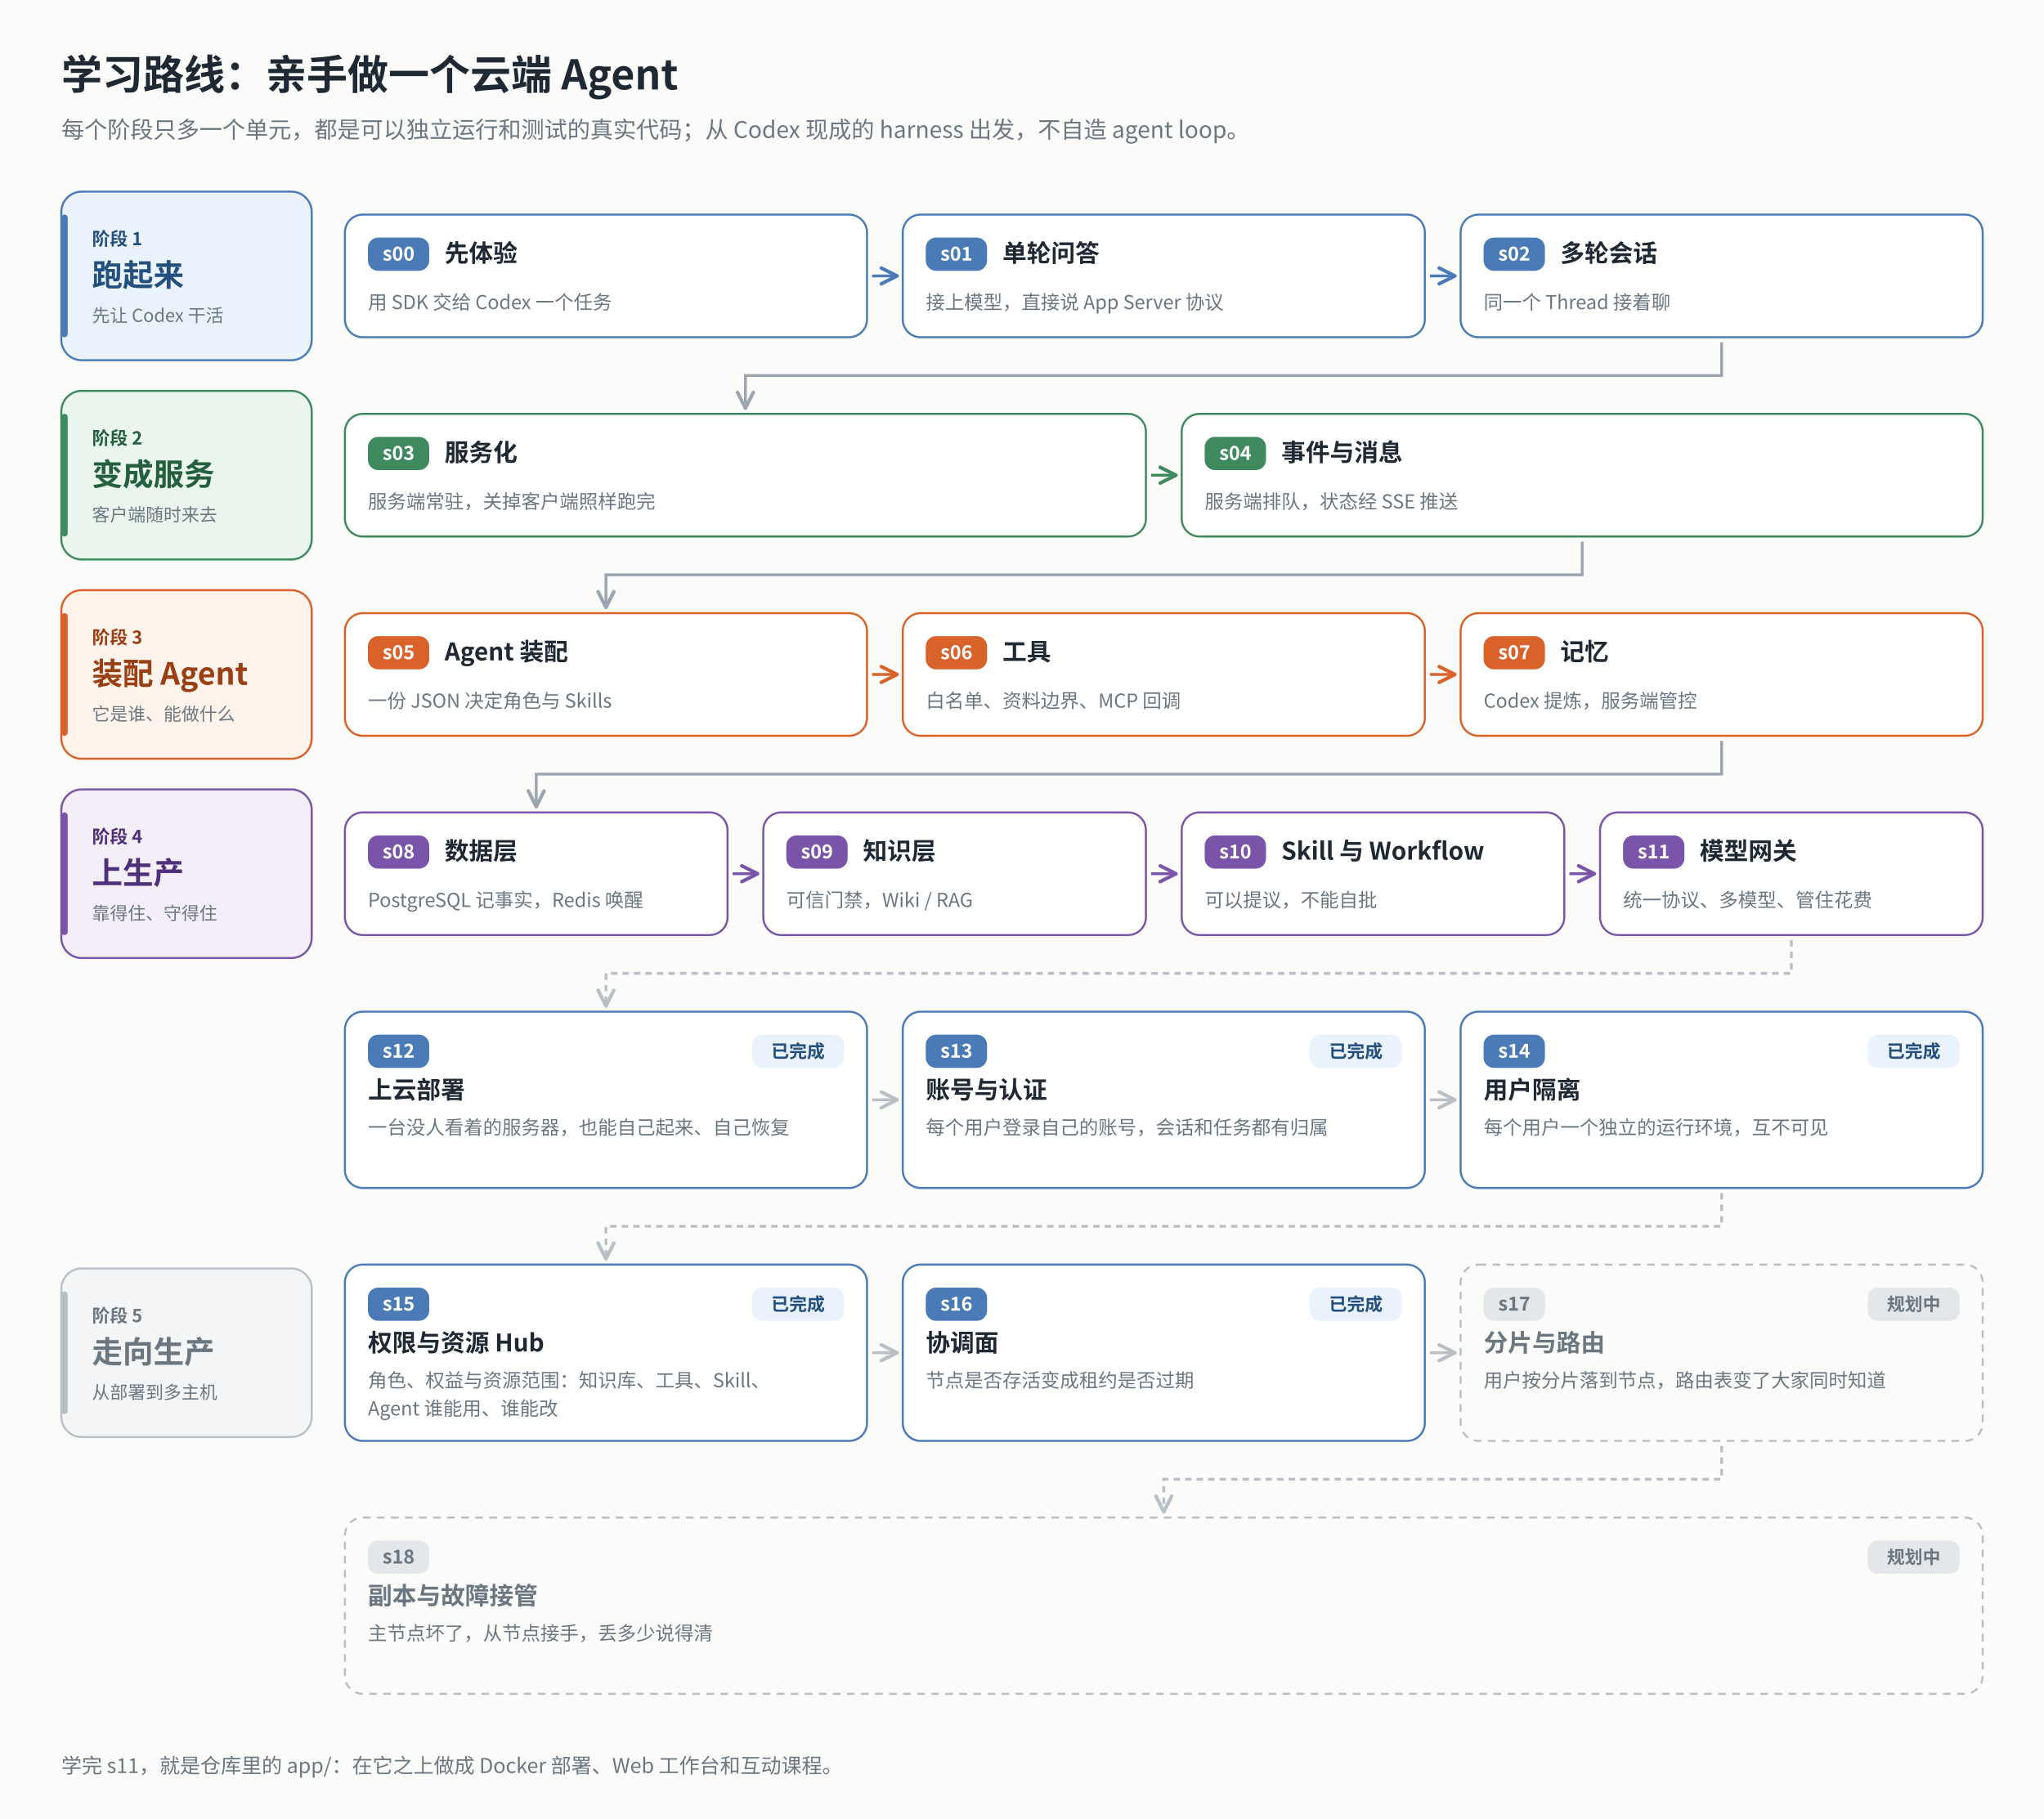
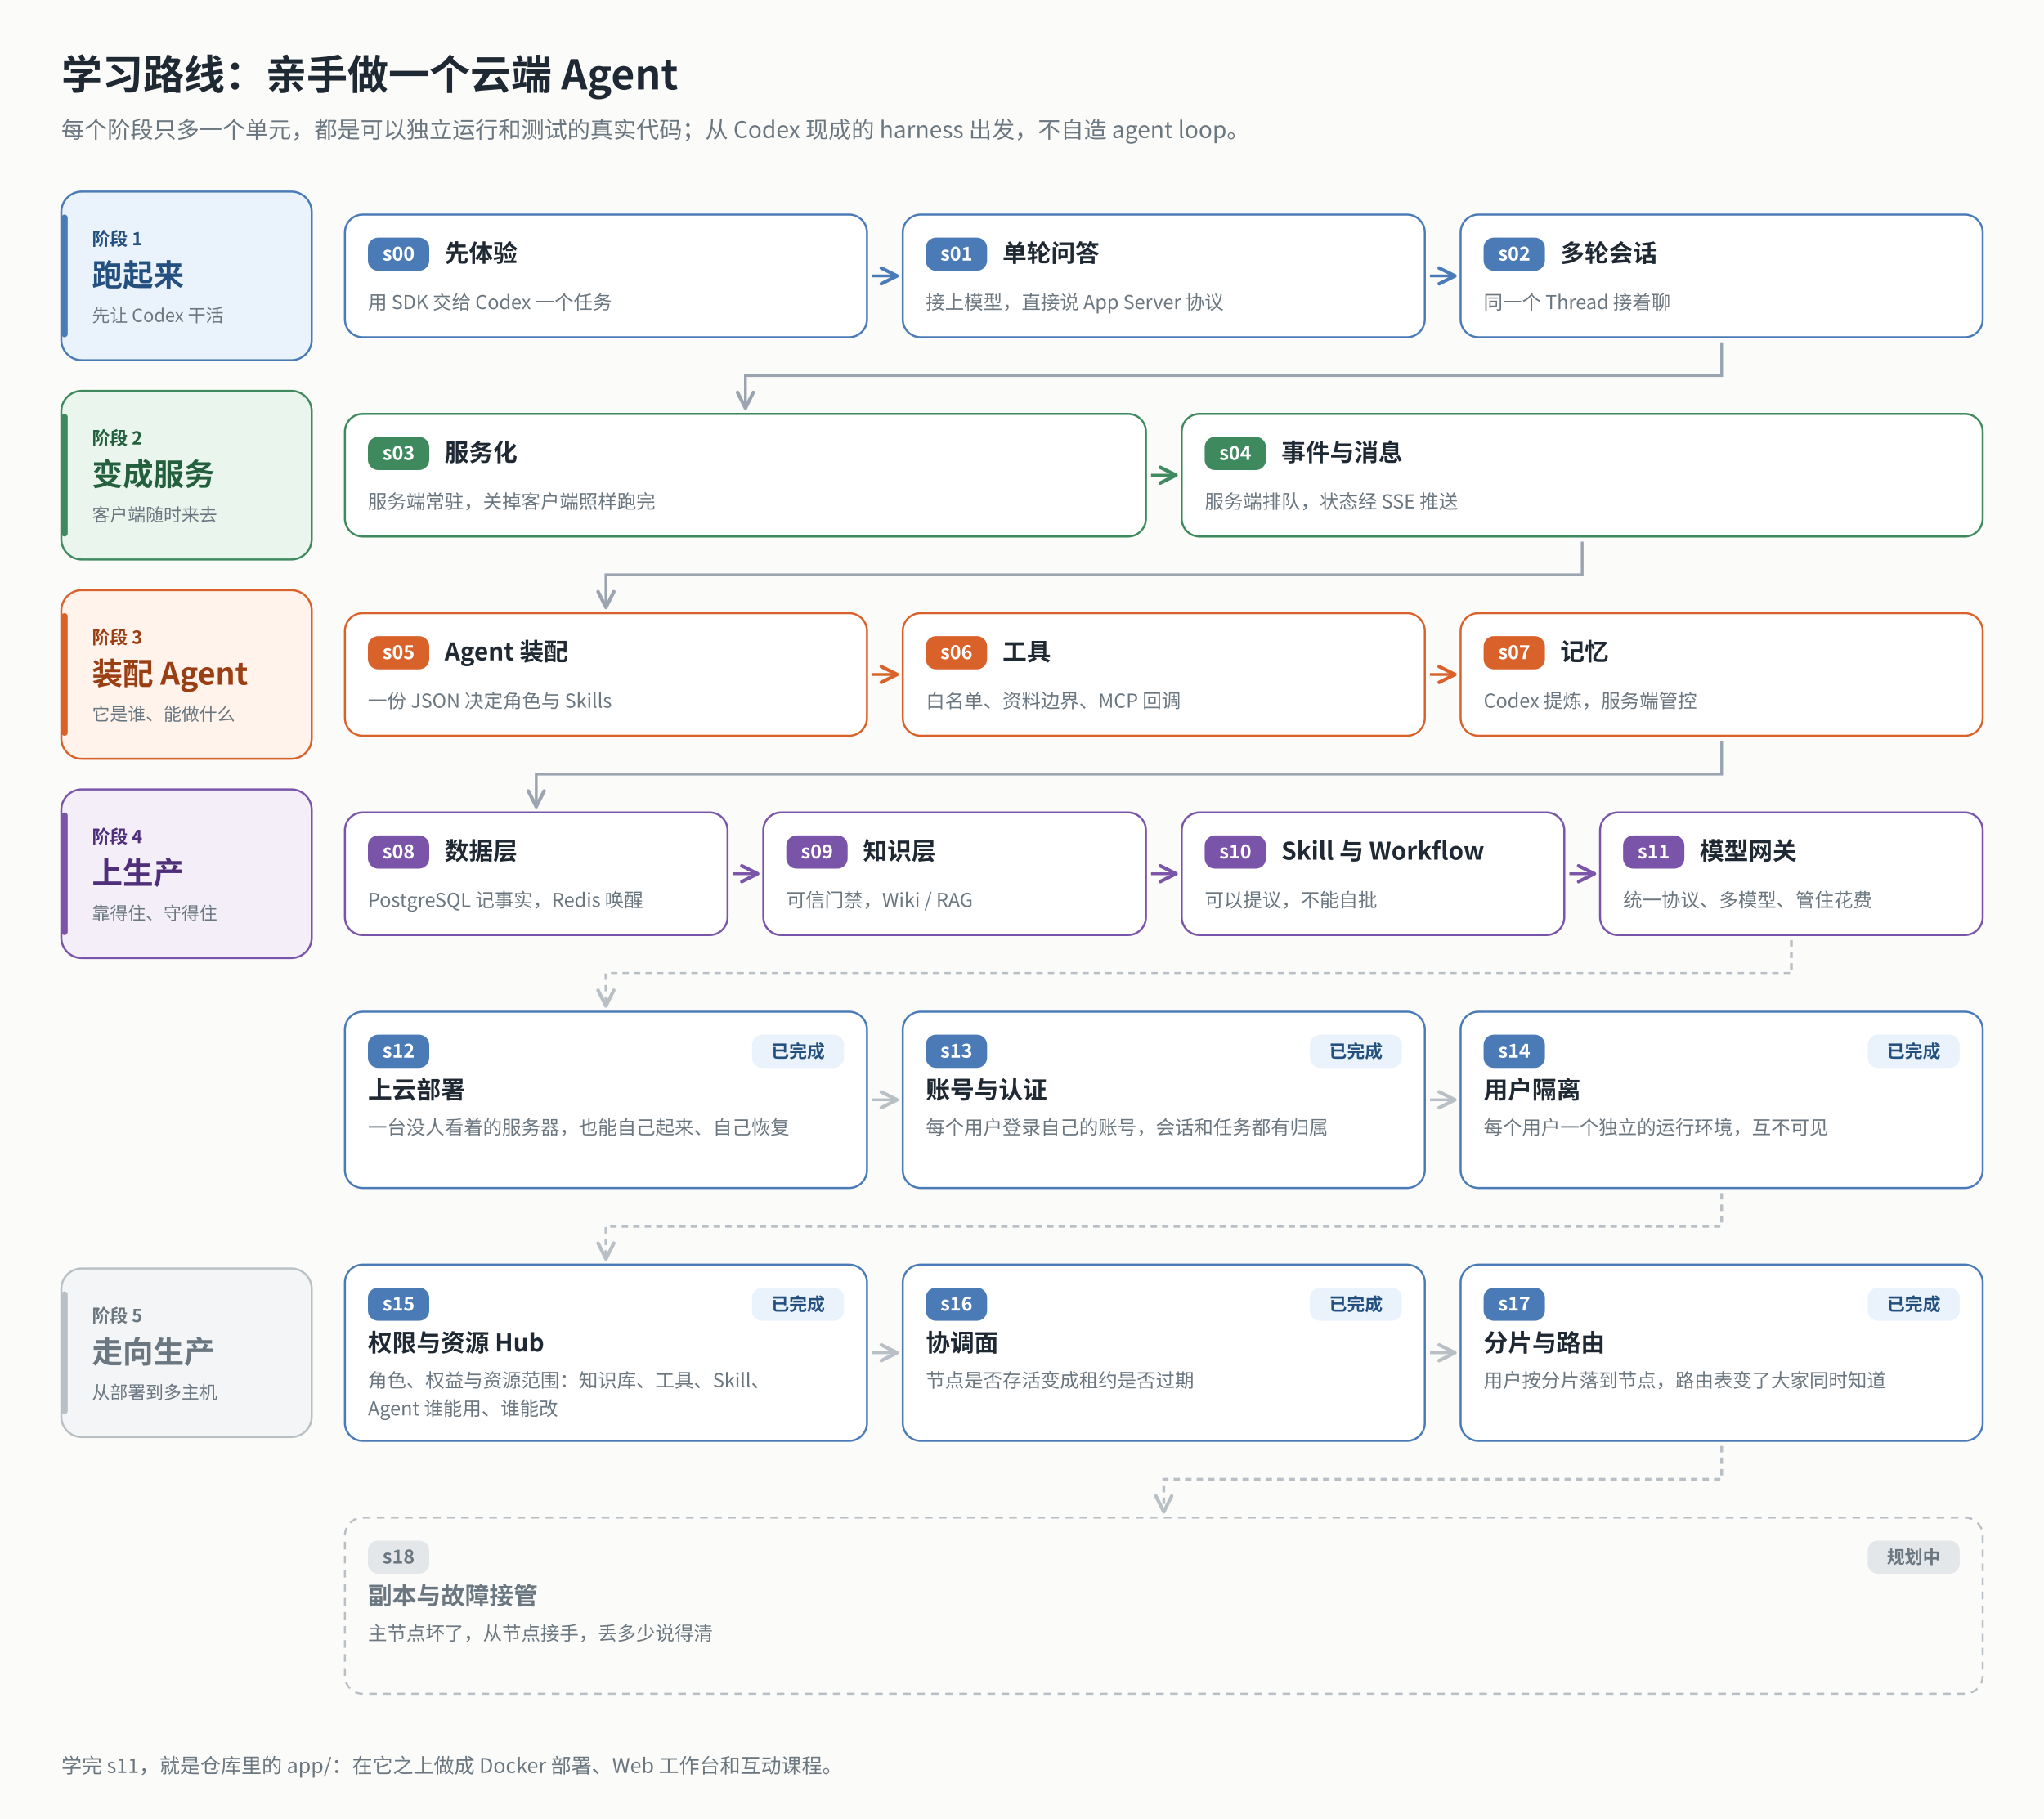
<svg xmlns="http://www.w3.org/2000/svg" width="1600" height="1424" viewBox="0 0 1600 1424" role="img" aria-labelledby="title desc">
  <defs>
    <marker id="arrow-4A7BB7" viewBox="0 0 10 10" refX="8" refY="5" markerWidth="7" markerHeight="7" orient="auto-start-reverse">
      <path d="M1 1 L9 5 L1 9" fill="none" stroke="#4A7BB7" stroke-width="1.8" stroke-linecap="round" stroke-linejoin="round" />
    </marker>
    <marker id="arrow-3E8A5E" viewBox="0 0 10 10" refX="8" refY="5" markerWidth="7" markerHeight="7" orient="auto-start-reverse">
      <path d="M1 1 L9 5 L1 9" fill="none" stroke="#3E8A5E" stroke-width="1.8" stroke-linecap="round" stroke-linejoin="round" />
    </marker>
    <marker id="arrow-D9622B" viewBox="0 0 10 10" refX="8" refY="5" markerWidth="7" markerHeight="7" orient="auto-start-reverse">
      <path d="M1 1 L9 5 L1 9" fill="none" stroke="#D9622B" stroke-width="1.8" stroke-linecap="round" stroke-linejoin="round" />
    </marker>
    <marker id="arrow-7A54A8" viewBox="0 0 10 10" refX="8" refY="5" markerWidth="7" markerHeight="7" orient="auto-start-reverse">
      <path d="M1 1 L9 5 L1 9" fill="none" stroke="#7A54A8" stroke-width="1.8" stroke-linecap="round" stroke-linejoin="round" />
    </marker>
    <marker id="arrow-B8C0C6" viewBox="0 0 10 10" refX="8" refY="5" markerWidth="7" markerHeight="7" orient="auto-start-reverse">
      <path d="M1 1 L9 5 L1 9" fill="none" stroke="#B8C0C6" stroke-width="1.8" stroke-linecap="round" stroke-linejoin="round" />
    </marker>
    <marker id="arrow-9AA5B1" viewBox="0 0 10 10" refX="8" refY="5" markerWidth="7" markerHeight="7" orient="auto-start-reverse">
      <path d="M1 1 L9 5 L1 9" fill="none" stroke="#9AA5B1" stroke-width="1.8" stroke-linecap="round" stroke-linejoin="round" />
    </marker>
  </defs>
  <g font-family="PingFang SC, Microsoft YaHei, Noto Sans CJK SC, sans-serif">
    <rect width="1600" height="1424" fill="#FBFBF9" />
    <text x="48" y="70" font-size="32" fill="#1F2933" font-weight="700" text-anchor="start">学习路线：亲手做一个云端 Agent</text>
    <text x="48" y="108" font-size="18" fill="#6B7780" font-weight="400" text-anchor="start">每个阶段只多一个单元，都是可以独立运行和测试的真实代码；从 Codex 现成的 harness 出发，不自造 agent loop。</text>
    <rect x="48" y="150" width="196" height="132" rx="16" fill="#EAF2FB" stroke="#4A7BB7" stroke-width="1.6" />
    <rect x="48" y="168" width="5" height="96" rx="2.5" fill="#4A7BB7" />
    <text x="72" y="192" font-size="14" fill="#24507F" font-weight="600" text-anchor="start">阶段 1</text>
    <text x="72" y="224" font-size="24" fill="#24507F" font-weight="700" text-anchor="start">跑起来</text>
    <text x="72" y="252" font-size="14" fill="#6B7780" font-weight="400" text-anchor="start">先让 Codex 干活</text>
-     <rect x="270" y="168" width="408.667" height="96" rx="14" fill="#FFFFFF" stroke="#4A7BB7" stroke-width="1.6" />
-     <rect x="288" y="186" width="48" height="26" rx="8" fill="#4A7BB7" stroke="none" stroke-width="1.6" />
-     <text x="312" y="204" font-size="15" fill="#FFFFFF" font-weight="700" text-anchor="middle">s00</text>
-     <text x="348" y="205" font-size="19" fill="#1F2933" font-weight="700" text-anchor="start">先体验</text>
-     <text x="288" y="242" font-size="15" fill="#6B7780" font-weight="400" text-anchor="start">用 SDK 交给 Codex 一个任务</text>
+     <a href="https://github.com/pengcong2020520/learn-codex-harness/blob/main/stages/s00-sdk-quickstart/README.md" target="_blank" rel="noopener noreferrer">
+       <rect x="270" y="168" width="408.667" height="96" rx="14" fill="#FFFFFF" stroke="#4A7BB7" stroke-width="1.6" />
+       <rect x="288" y="186" width="48" height="26" rx="8" fill="#4A7BB7" stroke="none" stroke-width="1.6" />
+       <text x="312" y="204" font-size="15" fill="#FFFFFF" font-weight="700" text-anchor="middle">s00</text>
+       <text x="348" y="205" font-size="19" fill="#1F2933" font-weight="700" text-anchor="start">先体验</text>
+       <text x="288" y="242" font-size="15" fill="#6B7780" font-weight="400" text-anchor="start">用 SDK 交给 Codex 一个任务</text>
+     </a>
    <path d="M682.667,216 L700.667,216" fill="none" stroke="#4A7BB7" stroke-width="2.2" marker-end="url(#arrow-4A7BB7)" />
-     <rect x="706.667" y="168" width="408.667" height="96" rx="14" fill="#FFFFFF" stroke="#4A7BB7" stroke-width="1.6" />
-     <rect x="724.667" y="186" width="48" height="26" rx="8" fill="#4A7BB7" stroke="none" stroke-width="1.6" />
-     <text x="748.667" y="204" font-size="15" fill="#FFFFFF" font-weight="700" text-anchor="middle">s01</text>
-     <text x="784.667" y="205" font-size="19" fill="#1F2933" font-weight="700" text-anchor="start">单轮问答</text>
-     <text x="724.667" y="242" font-size="15" fill="#6B7780" font-weight="400" text-anchor="start">接上模型，直接说 App Server 协议</text>
+     <a href="https://github.com/pengcong2020520/learn-codex-harness/blob/main/stages/s01-single-turn/README.md" target="_blank" rel="noopener noreferrer">
+       <rect x="706.667" y="168" width="408.667" height="96" rx="14" fill="#FFFFFF" stroke="#4A7BB7" stroke-width="1.6" />
+       <rect x="724.667" y="186" width="48" height="26" rx="8" fill="#4A7BB7" stroke="none" stroke-width="1.6" />
+       <text x="748.667" y="204" font-size="15" fill="#FFFFFF" font-weight="700" text-anchor="middle">s01</text>
+       <text x="784.667" y="205" font-size="19" fill="#1F2933" font-weight="700" text-anchor="start">单轮问答</text>
+       <text x="724.667" y="242" font-size="15" fill="#6B7780" font-weight="400" text-anchor="start">接上模型，直接说 App Server 协议</text>
+     </a>
    <path d="M1119.333,216 L1137.333,216" fill="none" stroke="#4A7BB7" stroke-width="2.2" marker-end="url(#arrow-4A7BB7)" />
-     <rect x="1143.333" y="168" width="408.667" height="96" rx="14" fill="#FFFFFF" stroke="#4A7BB7" stroke-width="1.6" />
-     <rect x="1161.333" y="186" width="48" height="26" rx="8" fill="#4A7BB7" stroke="none" stroke-width="1.6" />
-     <text x="1185.333" y="204" font-size="15" fill="#FFFFFF" font-weight="700" text-anchor="middle">s02</text>
-     <text x="1221.333" y="205" font-size="19" fill="#1F2933" font-weight="700" text-anchor="start">多轮会话</text>
-     <text x="1161.333" y="242" font-size="15" fill="#6B7780" font-weight="400" text-anchor="start">同一个 Thread 接着聊</text>
+     <a href="https://github.com/pengcong2020520/learn-codex-harness/blob/main/stages/s02-multi-turn/README.md" target="_blank" rel="noopener noreferrer">
+       <rect x="1143.333" y="168" width="408.667" height="96" rx="14" fill="#FFFFFF" stroke="#4A7BB7" stroke-width="1.6" />
+       <rect x="1161.333" y="186" width="48" height="26" rx="8" fill="#4A7BB7" stroke="none" stroke-width="1.6" />
+       <text x="1185.333" y="204" font-size="15" fill="#FFFFFF" font-weight="700" text-anchor="middle">s02</text>
+       <text x="1221.333" y="205" font-size="19" fill="#1F2933" font-weight="700" text-anchor="start">多轮会话</text>
+       <text x="1161.333" y="242" font-size="15" fill="#6B7780" font-weight="400" text-anchor="start">同一个 Thread 接着聊</text>
+     </a>
    <path d="M1347.667,268 L1347.667,294 L583.5,294 L583.5,318" fill="none" stroke="#9AA5B1" stroke-width="2.2" marker-end="url(#arrow-9AA5B1)" />
    <rect x="48" y="306" width="196" height="132" rx="16" fill="#EAF5EE" stroke="#3E8A5E" stroke-width="1.6" />
    <rect x="48" y="324" width="5" height="96" rx="2.5" fill="#3E8A5E" />
    <text x="72" y="348" font-size="14" fill="#24603D" font-weight="600" text-anchor="start">阶段 2</text>
    <text x="72" y="380" font-size="24" fill="#24603D" font-weight="700" text-anchor="start">变成服务</text>
    <text x="72" y="408" font-size="14" fill="#6B7780" font-weight="400" text-anchor="start">客户端随时来去</text>
-     <rect x="270" y="324" width="627" height="96" rx="14" fill="#FFFFFF" stroke="#3E8A5E" stroke-width="1.6" />
-     <rect x="288" y="342" width="48" height="26" rx="8" fill="#3E8A5E" stroke="none" stroke-width="1.6" />
-     <text x="312" y="360" font-size="15" fill="#FFFFFF" font-weight="700" text-anchor="middle">s03</text>
-     <text x="348" y="361" font-size="19" fill="#1F2933" font-weight="700" text-anchor="start">服务化</text>
-     <text x="288" y="398" font-size="15" fill="#6B7780" font-weight="400" text-anchor="start">服务端常驻，关掉客户端照样跑完</text>
+     <a href="https://github.com/pengcong2020520/learn-codex-harness/blob/main/stages/s03-service/README.md" target="_blank" rel="noopener noreferrer">
+       <rect x="270" y="324" width="627" height="96" rx="14" fill="#FFFFFF" stroke="#3E8A5E" stroke-width="1.6" />
+       <rect x="288" y="342" width="48" height="26" rx="8" fill="#3E8A5E" stroke="none" stroke-width="1.6" />
+       <text x="312" y="360" font-size="15" fill="#FFFFFF" font-weight="700" text-anchor="middle">s03</text>
+       <text x="348" y="361" font-size="19" fill="#1F2933" font-weight="700" text-anchor="start">服务化</text>
+       <text x="288" y="398" font-size="15" fill="#6B7780" font-weight="400" text-anchor="start">服务端常驻，关掉客户端照样跑完</text>
+     </a>
    <path d="M901,372 L919,372" fill="none" stroke="#3E8A5E" stroke-width="2.2" marker-end="url(#arrow-3E8A5E)" />
-     <rect x="925" y="324" width="627" height="96" rx="14" fill="#FFFFFF" stroke="#3E8A5E" stroke-width="1.6" />
-     <rect x="943" y="342" width="48" height="26" rx="8" fill="#3E8A5E" stroke="none" stroke-width="1.6" />
-     <text x="967" y="360" font-size="15" fill="#FFFFFF" font-weight="700" text-anchor="middle">s04</text>
-     <text x="1003" y="361" font-size="19" fill="#1F2933" font-weight="700" text-anchor="start">事件与消息</text>
-     <text x="943" y="398" font-size="15" fill="#6B7780" font-weight="400" text-anchor="start">服务端排队，状态经 SSE 推送</text>
+     <a href="https://github.com/pengcong2020520/learn-codex-harness/blob/main/stages/s04-events-messages/README.md" target="_blank" rel="noopener noreferrer">
+       <rect x="925" y="324" width="627" height="96" rx="14" fill="#FFFFFF" stroke="#3E8A5E" stroke-width="1.6" />
+       <rect x="943" y="342" width="48" height="26" rx="8" fill="#3E8A5E" stroke="none" stroke-width="1.6" />
+       <text x="967" y="360" font-size="15" fill="#FFFFFF" font-weight="700" text-anchor="middle">s04</text>
+       <text x="1003" y="361" font-size="19" fill="#1F2933" font-weight="700" text-anchor="start">事件与消息</text>
+       <text x="943" y="398" font-size="15" fill="#6B7780" font-weight="400" text-anchor="start">服务端排队，状态经 SSE 推送</text>
+     </a>
    <path d="M1238.5,424 L1238.5,450 L474.333,450 L474.333,474" fill="none" stroke="#9AA5B1" stroke-width="2.2" marker-end="url(#arrow-9AA5B1)" />
    <rect x="48" y="462" width="196" height="132" rx="16" fill="#FFF3EC" stroke="#D9622B" stroke-width="1.6" />
    <rect x="48" y="480" width="5" height="96" rx="2.5" fill="#D9622B" />
    <text x="72" y="504" font-size="14" fill="#9A3F14" font-weight="600" text-anchor="start">阶段 3</text>
    <text x="72" y="536" font-size="24" fill="#9A3F14" font-weight="700" text-anchor="start">装配 Agent</text>
    <text x="72" y="564" font-size="14" fill="#6B7780" font-weight="400" text-anchor="start">它是谁、能做什么</text>
-     <rect x="270" y="480" width="408.667" height="96" rx="14" fill="#FFFFFF" stroke="#D9622B" stroke-width="1.6" />
-     <rect x="288" y="498" width="48" height="26" rx="8" fill="#D9622B" stroke="none" stroke-width="1.6" />
-     <text x="312" y="516" font-size="15" fill="#FFFFFF" font-weight="700" text-anchor="middle">s05</text>
-     <text x="348" y="517" font-size="19" fill="#1F2933" font-weight="700" text-anchor="start">Agent 装配</text>
-     <text x="288" y="554" font-size="15" fill="#6B7780" font-weight="400" text-anchor="start">一份 JSON 决定角色与 Skills</text>
+     <a href="https://github.com/pengcong2020520/learn-codex-harness/blob/main/stages/s05-agent-assembly/README.md" target="_blank" rel="noopener noreferrer">
+       <rect x="270" y="480" width="408.667" height="96" rx="14" fill="#FFFFFF" stroke="#D9622B" stroke-width="1.6" />
+       <rect x="288" y="498" width="48" height="26" rx="8" fill="#D9622B" stroke="none" stroke-width="1.6" />
+       <text x="312" y="516" font-size="15" fill="#FFFFFF" font-weight="700" text-anchor="middle">s05</text>
+       <text x="348" y="517" font-size="19" fill="#1F2933" font-weight="700" text-anchor="start">Agent 装配</text>
+       <text x="288" y="554" font-size="15" fill="#6B7780" font-weight="400" text-anchor="start">一份 JSON 决定角色与 Skills</text>
+     </a>
    <path d="M682.667,528 L700.667,528" fill="none" stroke="#D9622B" stroke-width="2.2" marker-end="url(#arrow-D9622B)" />
-     <rect x="706.667" y="480" width="408.667" height="96" rx="14" fill="#FFFFFF" stroke="#D9622B" stroke-width="1.6" />
-     <rect x="724.667" y="498" width="48" height="26" rx="8" fill="#D9622B" stroke="none" stroke-width="1.6" />
-     <text x="748.667" y="516" font-size="15" fill="#FFFFFF" font-weight="700" text-anchor="middle">s06</text>
-     <text x="784.667" y="517" font-size="19" fill="#1F2933" font-weight="700" text-anchor="start">工具</text>
-     <text x="724.667" y="554" font-size="15" fill="#6B7780" font-weight="400" text-anchor="start">白名单、资料边界、MCP 回调</text>
+     <a href="https://github.com/pengcong2020520/learn-codex-harness/blob/main/stages/s06-tools/README.md" target="_blank" rel="noopener noreferrer">
+       <rect x="706.667" y="480" width="408.667" height="96" rx="14" fill="#FFFFFF" stroke="#D9622B" stroke-width="1.6" />
+       <rect x="724.667" y="498" width="48" height="26" rx="8" fill="#D9622B" stroke="none" stroke-width="1.6" />
+       <text x="748.667" y="516" font-size="15" fill="#FFFFFF" font-weight="700" text-anchor="middle">s06</text>
+       <text x="784.667" y="517" font-size="19" fill="#1F2933" font-weight="700" text-anchor="start">工具</text>
+       <text x="724.667" y="554" font-size="15" fill="#6B7780" font-weight="400" text-anchor="start">白名单、资料边界、MCP 回调</text>
+     </a>
    <path d="M1119.333,528 L1137.333,528" fill="none" stroke="#D9622B" stroke-width="2.2" marker-end="url(#arrow-D9622B)" />
-     <rect x="1143.333" y="480" width="408.667" height="96" rx="14" fill="#FFFFFF" stroke="#D9622B" stroke-width="1.6" />
-     <rect x="1161.333" y="498" width="48" height="26" rx="8" fill="#D9622B" stroke="none" stroke-width="1.6" />
-     <text x="1185.333" y="516" font-size="15" fill="#FFFFFF" font-weight="700" text-anchor="middle">s07</text>
-     <text x="1221.333" y="517" font-size="19" fill="#1F2933" font-weight="700" text-anchor="start">记忆</text>
-     <text x="1161.333" y="554" font-size="15" fill="#6B7780" font-weight="400" text-anchor="start">Codex 提炼，服务端管控</text>
+     <a href="https://github.com/pengcong2020520/learn-codex-harness/blob/main/stages/s07-memory/README.md" target="_blank" rel="noopener noreferrer">
+       <rect x="1143.333" y="480" width="408.667" height="96" rx="14" fill="#FFFFFF" stroke="#D9622B" stroke-width="1.6" />
+       <rect x="1161.333" y="498" width="48" height="26" rx="8" fill="#D9622B" stroke="none" stroke-width="1.6" />
+       <text x="1185.333" y="516" font-size="15" fill="#FFFFFF" font-weight="700" text-anchor="middle">s07</text>
+       <text x="1221.333" y="517" font-size="19" fill="#1F2933" font-weight="700" text-anchor="start">记忆</text>
+       <text x="1161.333" y="554" font-size="15" fill="#6B7780" font-weight="400" text-anchor="start">Codex 提炼，服务端管控</text>
+     </a>
    <path d="M1347.667,580 L1347.667,606 L419.75,606 L419.75,630" fill="none" stroke="#9AA5B1" stroke-width="2.2" marker-end="url(#arrow-9AA5B1)" />
    <rect x="48" y="618" width="196" height="132" rx="16" fill="#F3EEF8" stroke="#7A54A8" stroke-width="1.6" />
    <rect x="48" y="636" width="5" height="96" rx="2.5" fill="#7A54A8" />
    <text x="72" y="660" font-size="14" fill="#4F2E7A" font-weight="600" text-anchor="start">阶段 4</text>
    <text x="72" y="692" font-size="24" fill="#4F2E7A" font-weight="700" text-anchor="start">上生产</text>
    <text x="72" y="720" font-size="14" fill="#6B7780" font-weight="400" text-anchor="start">靠得住、守得住</text>
-     <rect x="270" y="636" width="299.5" height="96" rx="14" fill="#FFFFFF" stroke="#7A54A8" stroke-width="1.6" />
-     <rect x="288" y="654" width="48" height="26" rx="8" fill="#7A54A8" stroke="none" stroke-width="1.6" />
-     <text x="312" y="672" font-size="15" fill="#FFFFFF" font-weight="700" text-anchor="middle">s08</text>
-     <text x="348" y="673" font-size="19" fill="#1F2933" font-weight="700" text-anchor="start">数据层</text>
-     <text x="288" y="710" font-size="15" fill="#6B7780" font-weight="400" text-anchor="start">PostgreSQL 记事实，Redis 唤醒</text>
+     <a href="https://github.com/pengcong2020520/learn-codex-harness/blob/main/stages/s08-data-layer/README.md" target="_blank" rel="noopener noreferrer">
+       <rect x="270" y="636" width="299.5" height="96" rx="14" fill="#FFFFFF" stroke="#7A54A8" stroke-width="1.6" />
+       <rect x="288" y="654" width="48" height="26" rx="8" fill="#7A54A8" stroke="none" stroke-width="1.6" />
+       <text x="312" y="672" font-size="15" fill="#FFFFFF" font-weight="700" text-anchor="middle">s08</text>
+       <text x="348" y="673" font-size="19" fill="#1F2933" font-weight="700" text-anchor="start">数据层</text>
+       <text x="288" y="710" font-size="15" fill="#6B7780" font-weight="400" text-anchor="start">PostgreSQL 记事实，Redis 唤醒</text>
+     </a>
    <path d="M573.5,684 L591.5,684" fill="none" stroke="#7A54A8" stroke-width="2.2" marker-end="url(#arrow-7A54A8)" />
-     <rect x="597.5" y="636" width="299.5" height="96" rx="14" fill="#FFFFFF" stroke="#7A54A8" stroke-width="1.6" />
-     <rect x="615.5" y="654" width="48" height="26" rx="8" fill="#7A54A8" stroke="none" stroke-width="1.6" />
-     <text x="639.5" y="672" font-size="15" fill="#FFFFFF" font-weight="700" text-anchor="middle">s09</text>
-     <text x="675.5" y="673" font-size="19" fill="#1F2933" font-weight="700" text-anchor="start">知识层</text>
-     <text x="615.5" y="710" font-size="15" fill="#6B7780" font-weight="400" text-anchor="start">可信门禁，Wiki / RAG</text>
+     <a href="https://github.com/pengcong2020520/learn-codex-harness/blob/main/stages/s09-knowledge-layer/README.md" target="_blank" rel="noopener noreferrer">
+       <rect x="597.5" y="636" width="299.5" height="96" rx="14" fill="#FFFFFF" stroke="#7A54A8" stroke-width="1.6" />
+       <rect x="615.5" y="654" width="48" height="26" rx="8" fill="#7A54A8" stroke="none" stroke-width="1.6" />
+       <text x="639.5" y="672" font-size="15" fill="#FFFFFF" font-weight="700" text-anchor="middle">s09</text>
+       <text x="675.5" y="673" font-size="19" fill="#1F2933" font-weight="700" text-anchor="start">知识层</text>
+       <text x="615.5" y="710" font-size="15" fill="#6B7780" font-weight="400" text-anchor="start">可信门禁，Wiki / RAG</text>
+     </a>
    <path d="M901,684 L919,684" fill="none" stroke="#7A54A8" stroke-width="2.2" marker-end="url(#arrow-7A54A8)" />
-     <rect x="925" y="636" width="299.5" height="96" rx="14" fill="#FFFFFF" stroke="#7A54A8" stroke-width="1.6" />
-     <rect x="943" y="654" width="48" height="26" rx="8" fill="#7A54A8" stroke="none" stroke-width="1.6" />
-     <text x="967" y="672" font-size="15" fill="#FFFFFF" font-weight="700" text-anchor="middle">s10</text>
-     <text x="1003" y="673" font-size="19" fill="#1F2933" font-weight="700" text-anchor="start">Skill 与 Workflow</text>
-     <text x="943" y="710" font-size="15" fill="#6B7780" font-weight="400" text-anchor="start">可以提议，不能自批</text>
+     <a href="https://github.com/pengcong2020520/learn-codex-harness/blob/main/stages/s10-skill-workflow/README.md" target="_blank" rel="noopener noreferrer">
+       <rect x="925" y="636" width="299.5" height="96" rx="14" fill="#FFFFFF" stroke="#7A54A8" stroke-width="1.6" />
+       <rect x="943" y="654" width="48" height="26" rx="8" fill="#7A54A8" stroke="none" stroke-width="1.6" />
+       <text x="967" y="672" font-size="15" fill="#FFFFFF" font-weight="700" text-anchor="middle">s10</text>
+       <text x="1003" y="673" font-size="19" fill="#1F2933" font-weight="700" text-anchor="start">Skill 与 Workflow</text>
+       <text x="943" y="710" font-size="15" fill="#6B7780" font-weight="400" text-anchor="start">可以提议，不能自批</text>
+     </a>
    <path d="M1228.5,684 L1246.5,684" fill="none" stroke="#7A54A8" stroke-width="2.2" marker-end="url(#arrow-7A54A8)" />
-     <rect x="1252.5" y="636" width="299.5" height="96" rx="14" fill="#FFFFFF" stroke="#7A54A8" stroke-width="1.6" />
-     <rect x="1270.5" y="654" width="48" height="26" rx="8" fill="#7A54A8" stroke="none" stroke-width="1.6" />
-     <text x="1294.5" y="672" font-size="15" fill="#FFFFFF" font-weight="700" text-anchor="middle">s11</text>
-     <text x="1330.5" y="673" font-size="19" fill="#1F2933" font-weight="700" text-anchor="start">模型网关</text>
-     <text x="1270.5" y="710" font-size="15" fill="#6B7780" font-weight="400" text-anchor="start">统一协议、多模型、管住花费</text>
+     <a href="https://github.com/pengcong2020520/learn-codex-harness/blob/main/stages/s11-model-gateway/README.md" target="_blank" rel="noopener noreferrer">
+       <rect x="1252.5" y="636" width="299.5" height="96" rx="14" fill="#FFFFFF" stroke="#7A54A8" stroke-width="1.6" />
+       <rect x="1270.5" y="654" width="48" height="26" rx="8" fill="#7A54A8" stroke="none" stroke-width="1.6" />
+       <text x="1294.5" y="672" font-size="15" fill="#FFFFFF" font-weight="700" text-anchor="middle">s11</text>
+       <text x="1330.5" y="673" font-size="19" fill="#1F2933" font-weight="700" text-anchor="start">模型网关</text>
+       <text x="1270.5" y="710" font-size="15" fill="#6B7780" font-weight="400" text-anchor="start">统一协议、多模型、管住花费</text>
+     </a>
    <path d="M1402.25,736 L1402.25,762 L474.333,762 L474.333,786" fill="none" stroke="#B8C0C6" stroke-width="2.2" stroke-dasharray="5 4" marker-end="url(#arrow-B8C0C6)" />
    <rect x="48" y="993" width="196" height="132" rx="16" fill="#F4F5F6" stroke="#B8C0C6" stroke-width="1.6" />
    <rect x="48" y="1011" width="5" height="96" rx="2.5" fill="#B8C0C6" />
    <text x="72" y="1035" font-size="14" fill="#6B7780" font-weight="600" text-anchor="start">阶段 5</text>
    <text x="72" y="1067" font-size="24" fill="#6B7780" font-weight="700" text-anchor="start">走向生产</text>
    <text x="72" y="1095" font-size="14" fill="#6B7780" font-weight="400" text-anchor="start">从部署到多主机</text>
-     <rect x="270" y="792" width="408.667" height="138" rx="14" fill="#FFFFFF" stroke="#4A7BB7" stroke-width="1.6" />
-     <rect x="288" y="810" width="48" height="26" rx="8" fill="#4A7BB7" stroke="none" stroke-width="1.6" />
-     <text x="312" y="828" font-size="15" fill="#FFFFFF" font-weight="700" text-anchor="middle">s12</text>
-     <rect x="588.667" y="810" width="72" height="26" rx="8" fill="#EAF2FB" stroke="none" stroke-width="1.6" />
-     <text x="624.667" y="828" font-size="14" fill="#24507F" font-weight="600" text-anchor="middle">已完成</text>
-     <text x="288" y="860" font-size="19" fill="#1F2933" font-weight="700" text-anchor="start">上云部署</text>
-     <text x="288" y="888" font-size="15" fill="#6B7780" font-weight="400" text-anchor="start">一台没人看着的服务器，也能自己起来、自己恢复</text>
+     <a href="https://github.com/pengcong2020520/learn-codex-harness/blob/main/stages/s12-deploy/README.md" target="_blank" rel="noopener noreferrer">
+       <rect x="270" y="792" width="408.667" height="138" rx="14" fill="#FFFFFF" stroke="#4A7BB7" stroke-width="1.6" />
+       <rect x="288" y="810" width="48" height="26" rx="8" fill="#4A7BB7" stroke="none" stroke-width="1.6" />
+       <text x="312" y="828" font-size="15" fill="#FFFFFF" font-weight="700" text-anchor="middle">s12</text>
+       <rect x="588.667" y="810" width="72" height="26" rx="8" fill="#EAF2FB" stroke="none" stroke-width="1.6" />
+       <text x="624.667" y="828" font-size="14" fill="#24507F" font-weight="600" text-anchor="middle">已完成</text>
+       <text x="288" y="860" font-size="19" fill="#1F2933" font-weight="700" text-anchor="start">上云部署</text>
+       <text x="288" y="888" font-size="15" fill="#6B7780" font-weight="400" text-anchor="start">一台没人看着的服务器，也能自己起来、自己恢复</text>
+     </a>
    <path d="M682.667,861 L700.667,861" fill="none" stroke="#B8C0C6" stroke-width="2.2" marker-end="url(#arrow-B8C0C6)" />
    <a href="https://github.com/pengcong2020520/learn-codex-harness/blob/main/stages/s13-auth/README.md" target="_blank" rel="noopener noreferrer">
      <rect x="706.667" y="792" width="408.667" height="138" rx="14" fill="#FFFFFF" stroke="#4A7BB7" stroke-width="1.6" />
      <rect x="724.667" y="810" width="48" height="26" rx="8" fill="#4A7BB7" stroke="none" stroke-width="1.6" />
      <text x="748.667" y="828" font-size="15" fill="#FFFFFF" font-weight="700" text-anchor="middle">s13</text>
      <rect x="1025.333" y="810" width="72" height="26" rx="8" fill="#EAF2FB" stroke="none" stroke-width="1.6" />
      <text x="1061.333" y="828" font-size="14" fill="#24507F" font-weight="600" text-anchor="middle">已完成</text>
      <text x="724.667" y="860" font-size="19" fill="#1F2933" font-weight="700" text-anchor="start">账号与认证</text>
      <text x="724.667" y="888" font-size="15" fill="#6B7780" font-weight="400" text-anchor="start">每个用户登录自己的账号，会话和任务都有归属</text>
    </a>
    <path d="M1119.333,861 L1137.333,861" fill="none" stroke="#B8C0C6" stroke-width="2.2" marker-end="url(#arrow-B8C0C6)" />
    <a href="https://github.com/pengcong2020520/learn-codex-harness/blob/main/stages/s14-isolation/README.md" target="_blank" rel="noopener noreferrer">
      <rect x="1143.333" y="792" width="408.667" height="138" rx="14" fill="#FFFFFF" stroke="#4A7BB7" stroke-width="1.6" />
      <rect x="1161.333" y="810" width="48" height="26" rx="8" fill="#4A7BB7" stroke="none" stroke-width="1.6" />
      <text x="1185.333" y="828" font-size="15" fill="#FFFFFF" font-weight="700" text-anchor="middle">s14</text>
      <rect x="1462" y="810" width="72" height="26" rx="8" fill="#EAF2FB" stroke="none" stroke-width="1.6" />
      <text x="1498" y="828" font-size="14" fill="#24507F" font-weight="600" text-anchor="middle">已完成</text>
      <text x="1161.333" y="860" font-size="19" fill="#1F2933" font-weight="700" text-anchor="start">用户隔离</text>
      <text x="1161.333" y="888" font-size="15" fill="#6B7780" font-weight="400" text-anchor="start">每个用户一个独立的运行环境，互不可见</text>
    </a>
    <path d="M1347.667,934 L1347.667,960 L474.333,960 L474.333,984" fill="none" stroke="#B8C0C6" stroke-width="2.2" stroke-dasharray="5 4" marker-end="url(#arrow-B8C0C6)" />
    <a href="https://github.com/pengcong2020520/learn-codex-harness/blob/main/stages/s15-hub/README.md" target="_blank" rel="noopener noreferrer">
      <rect x="270" y="990" width="408.667" height="138" rx="14" fill="#FFFFFF" stroke="#4A7BB7" stroke-width="1.6" />
      <rect x="288" y="1008" width="48" height="26" rx="8" fill="#4A7BB7" stroke="none" stroke-width="1.6" />
      <text x="312" y="1026" font-size="15" fill="#FFFFFF" font-weight="700" text-anchor="middle">s15</text>
      <rect x="588.667" y="1008" width="72" height="26" rx="8" fill="#EAF2FB" stroke="none" stroke-width="1.6" />
      <text x="624.667" y="1026" font-size="14" fill="#24507F" font-weight="600" text-anchor="middle">已完成</text>
      <text x="288" y="1058" font-size="19" fill="#1F2933" font-weight="700" text-anchor="start">权限与资源 Hub</text>
      <text x="288" y="1086" font-size="15" fill="#6B7780" font-weight="400" text-anchor="start">角色、权益与资源范围：知识库、工具、Skill、</text>
      <text x="288" y="1108" font-size="15" fill="#6B7780" font-weight="400" text-anchor="start">Agent 谁能用、谁能改</text>
    </a>
    <path d="M682.667,1059 L700.667,1059" fill="none" stroke="#B8C0C6" stroke-width="2.2" marker-end="url(#arrow-B8C0C6)" />
    <a href="https://github.com/pengcong2020520/learn-codex-harness/blob/main/stages/s16-coordination/README.md" target="_blank" rel="noopener noreferrer">
      <rect x="706.667" y="990" width="408.667" height="138" rx="14" fill="#FFFFFF" stroke="#4A7BB7" stroke-width="1.6" />
      <rect x="724.667" y="1008" width="48" height="26" rx="8" fill="#4A7BB7" stroke="none" stroke-width="1.6" />
      <text x="748.667" y="1026" font-size="15" fill="#FFFFFF" font-weight="700" text-anchor="middle">s16</text>
      <rect x="1025.333" y="1008" width="72" height="26" rx="8" fill="#EAF2FB" stroke="none" stroke-width="1.6" />
      <text x="1061.333" y="1026" font-size="14" fill="#24507F" font-weight="600" text-anchor="middle">已完成</text>
      <text x="724.667" y="1058" font-size="19" fill="#1F2933" font-weight="700" text-anchor="start">协调面</text>
      <text x="724.667" y="1086" font-size="15" fill="#6B7780" font-weight="400" text-anchor="start">节点是否存活变成租约是否过期</text>
    </a>
    <path d="M1119.333,1059 L1137.333,1059" fill="none" stroke="#B8C0C6" stroke-width="2.2" marker-end="url(#arrow-B8C0C6)" />
-     <rect x="1143.333" y="990" width="408.667" height="138" rx="14" fill="#FBFBF9" stroke="#B8C0C6" stroke-width="1.6" stroke-dasharray="6 5" />
-     <rect x="1161.333" y="1008" width="48" height="26" rx="8" fill="#E3E7EA" stroke="none" stroke-width="1.6" />
-     <text x="1185.333" y="1026" font-size="15" fill="#6B7780" font-weight="700" text-anchor="middle">s17</text>
-     <rect x="1462" y="1008" width="72" height="26" rx="8" fill="#E3E7EA" stroke="none" stroke-width="1.6" />
-     <text x="1498" y="1026" font-size="14" fill="#6B7780" font-weight="600" text-anchor="middle">规划中</text>
-     <text x="1161.333" y="1058" font-size="19" fill="#6B7780" font-weight="700" text-anchor="start">分片与路由</text>
-     <text x="1161.333" y="1086" font-size="15" fill="#6B7780" font-weight="400" text-anchor="start">用户按分片落到节点，路由表变了大家同时知道</text>
+     <a href="https://github.com/pengcong2020520/learn-codex-harness/blob/main/stages/s17-sharding/README.md" target="_blank" rel="noopener noreferrer">
+       <rect x="1143.333" y="990" width="408.667" height="138" rx="14" fill="#FFFFFF" stroke="#4A7BB7" stroke-width="1.6" />
+       <rect x="1161.333" y="1008" width="48" height="26" rx="8" fill="#4A7BB7" stroke="none" stroke-width="1.6" />
+       <text x="1185.333" y="1026" font-size="15" fill="#FFFFFF" font-weight="700" text-anchor="middle">s17</text>
+       <rect x="1462" y="1008" width="72" height="26" rx="8" fill="#EAF2FB" stroke="none" stroke-width="1.6" />
+       <text x="1498" y="1026" font-size="14" fill="#24507F" font-weight="600" text-anchor="middle">已完成</text>
+       <text x="1161.333" y="1058" font-size="19" fill="#1F2933" font-weight="700" text-anchor="start">分片与路由</text>
+       <text x="1161.333" y="1086" font-size="15" fill="#6B7780" font-weight="400" text-anchor="start">用户按分片落到节点，路由表变了大家同时知道</text>
+     </a>
    <path d="M1347.667,1132 L1347.667,1158 L911,1158 L911,1182" fill="none" stroke="#B8C0C6" stroke-width="2.2" stroke-dasharray="5 4" marker-end="url(#arrow-B8C0C6)" />
    <rect x="270" y="1188" width="1282" height="138" rx="14" fill="#FBFBF9" stroke="#B8C0C6" stroke-width="1.6" stroke-dasharray="6 5" />
    <rect x="288" y="1206" width="48" height="26" rx="8" fill="#E3E7EA" stroke="none" stroke-width="1.6" />
    <text x="312" y="1224" font-size="15" fill="#6B7780" font-weight="700" text-anchor="middle">s18</text>
    <rect x="1462" y="1206" width="72" height="26" rx="8" fill="#E3E7EA" stroke="none" stroke-width="1.6" />
    <text x="1498" y="1224" font-size="14" fill="#6B7780" font-weight="600" text-anchor="middle">规划中</text>
    <text x="288" y="1256" font-size="19" fill="#6B7780" font-weight="700" text-anchor="start">副本与故障接管</text>
    <text x="288" y="1284" font-size="15" fill="#6B7780" font-weight="400" text-anchor="start">主节点坏了，从节点接手，丢多少说得清</text>
    <text x="48" y="1388" font-size="16" fill="#6B7780" font-weight="400" text-anchor="start">学完 s11，就是仓库里的 app/：在它之上做成 Docker 部署、Web 工作台和互动课程。</text>
  </g>
</svg>
